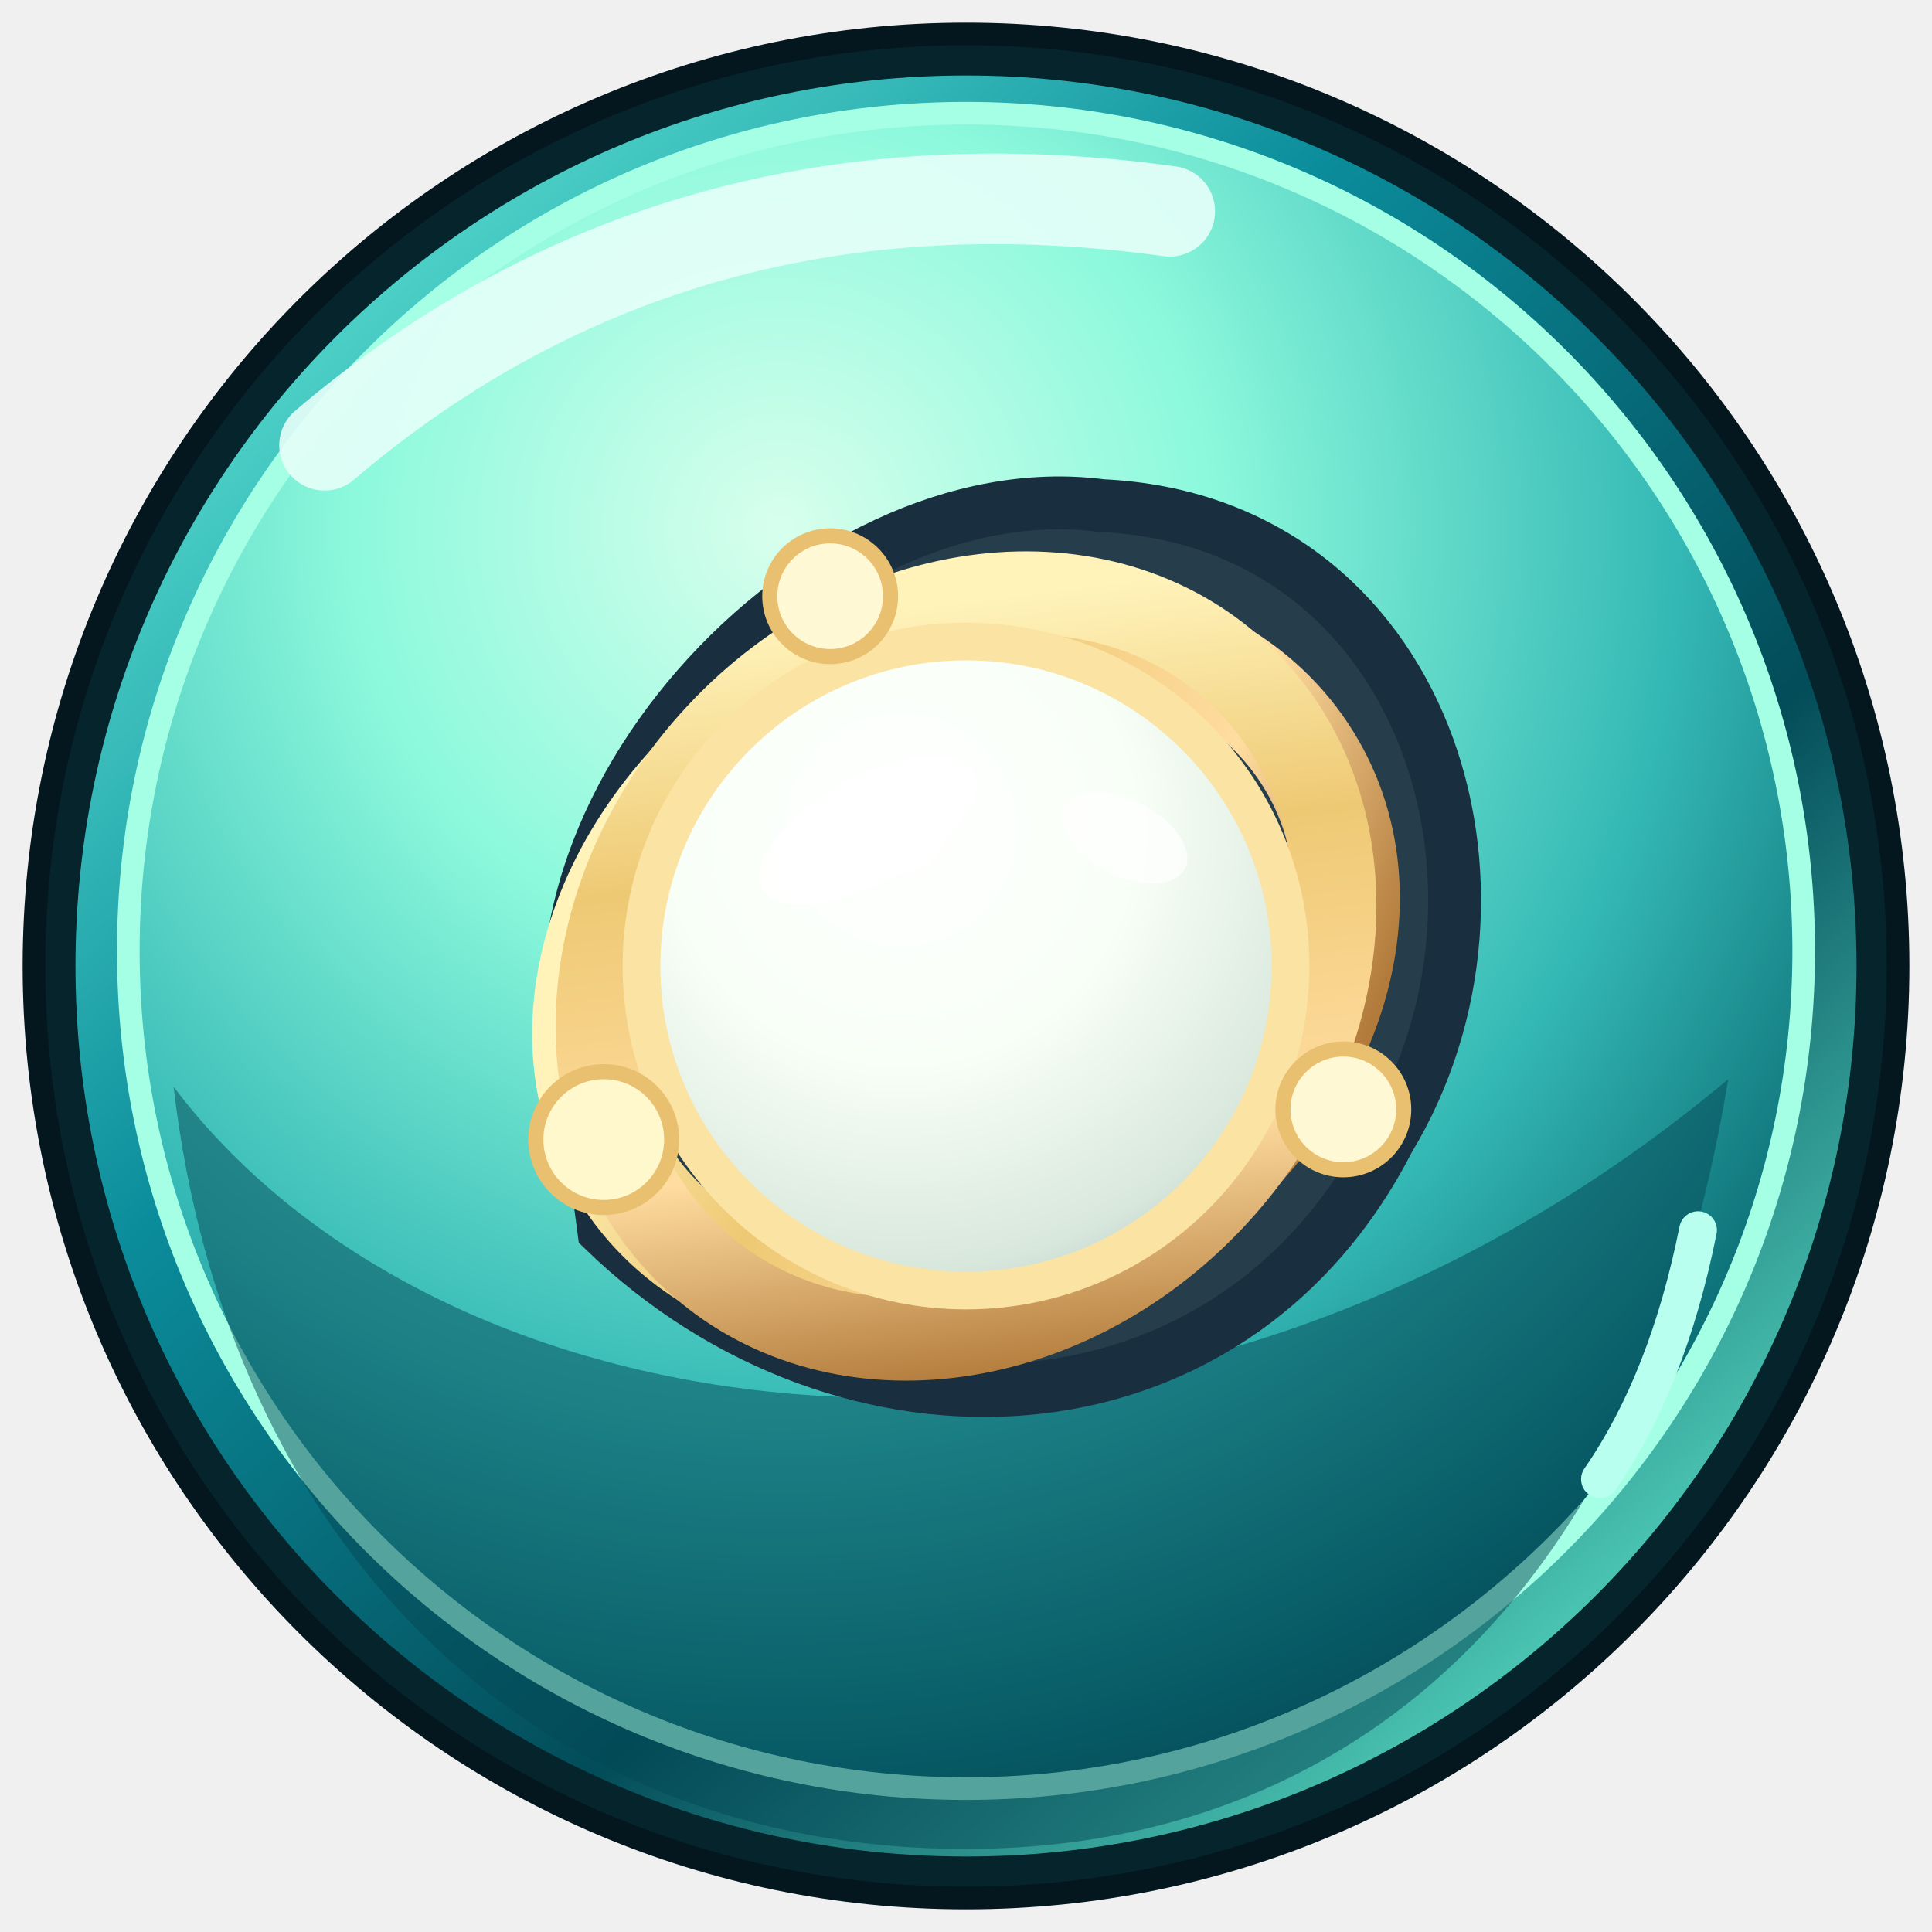
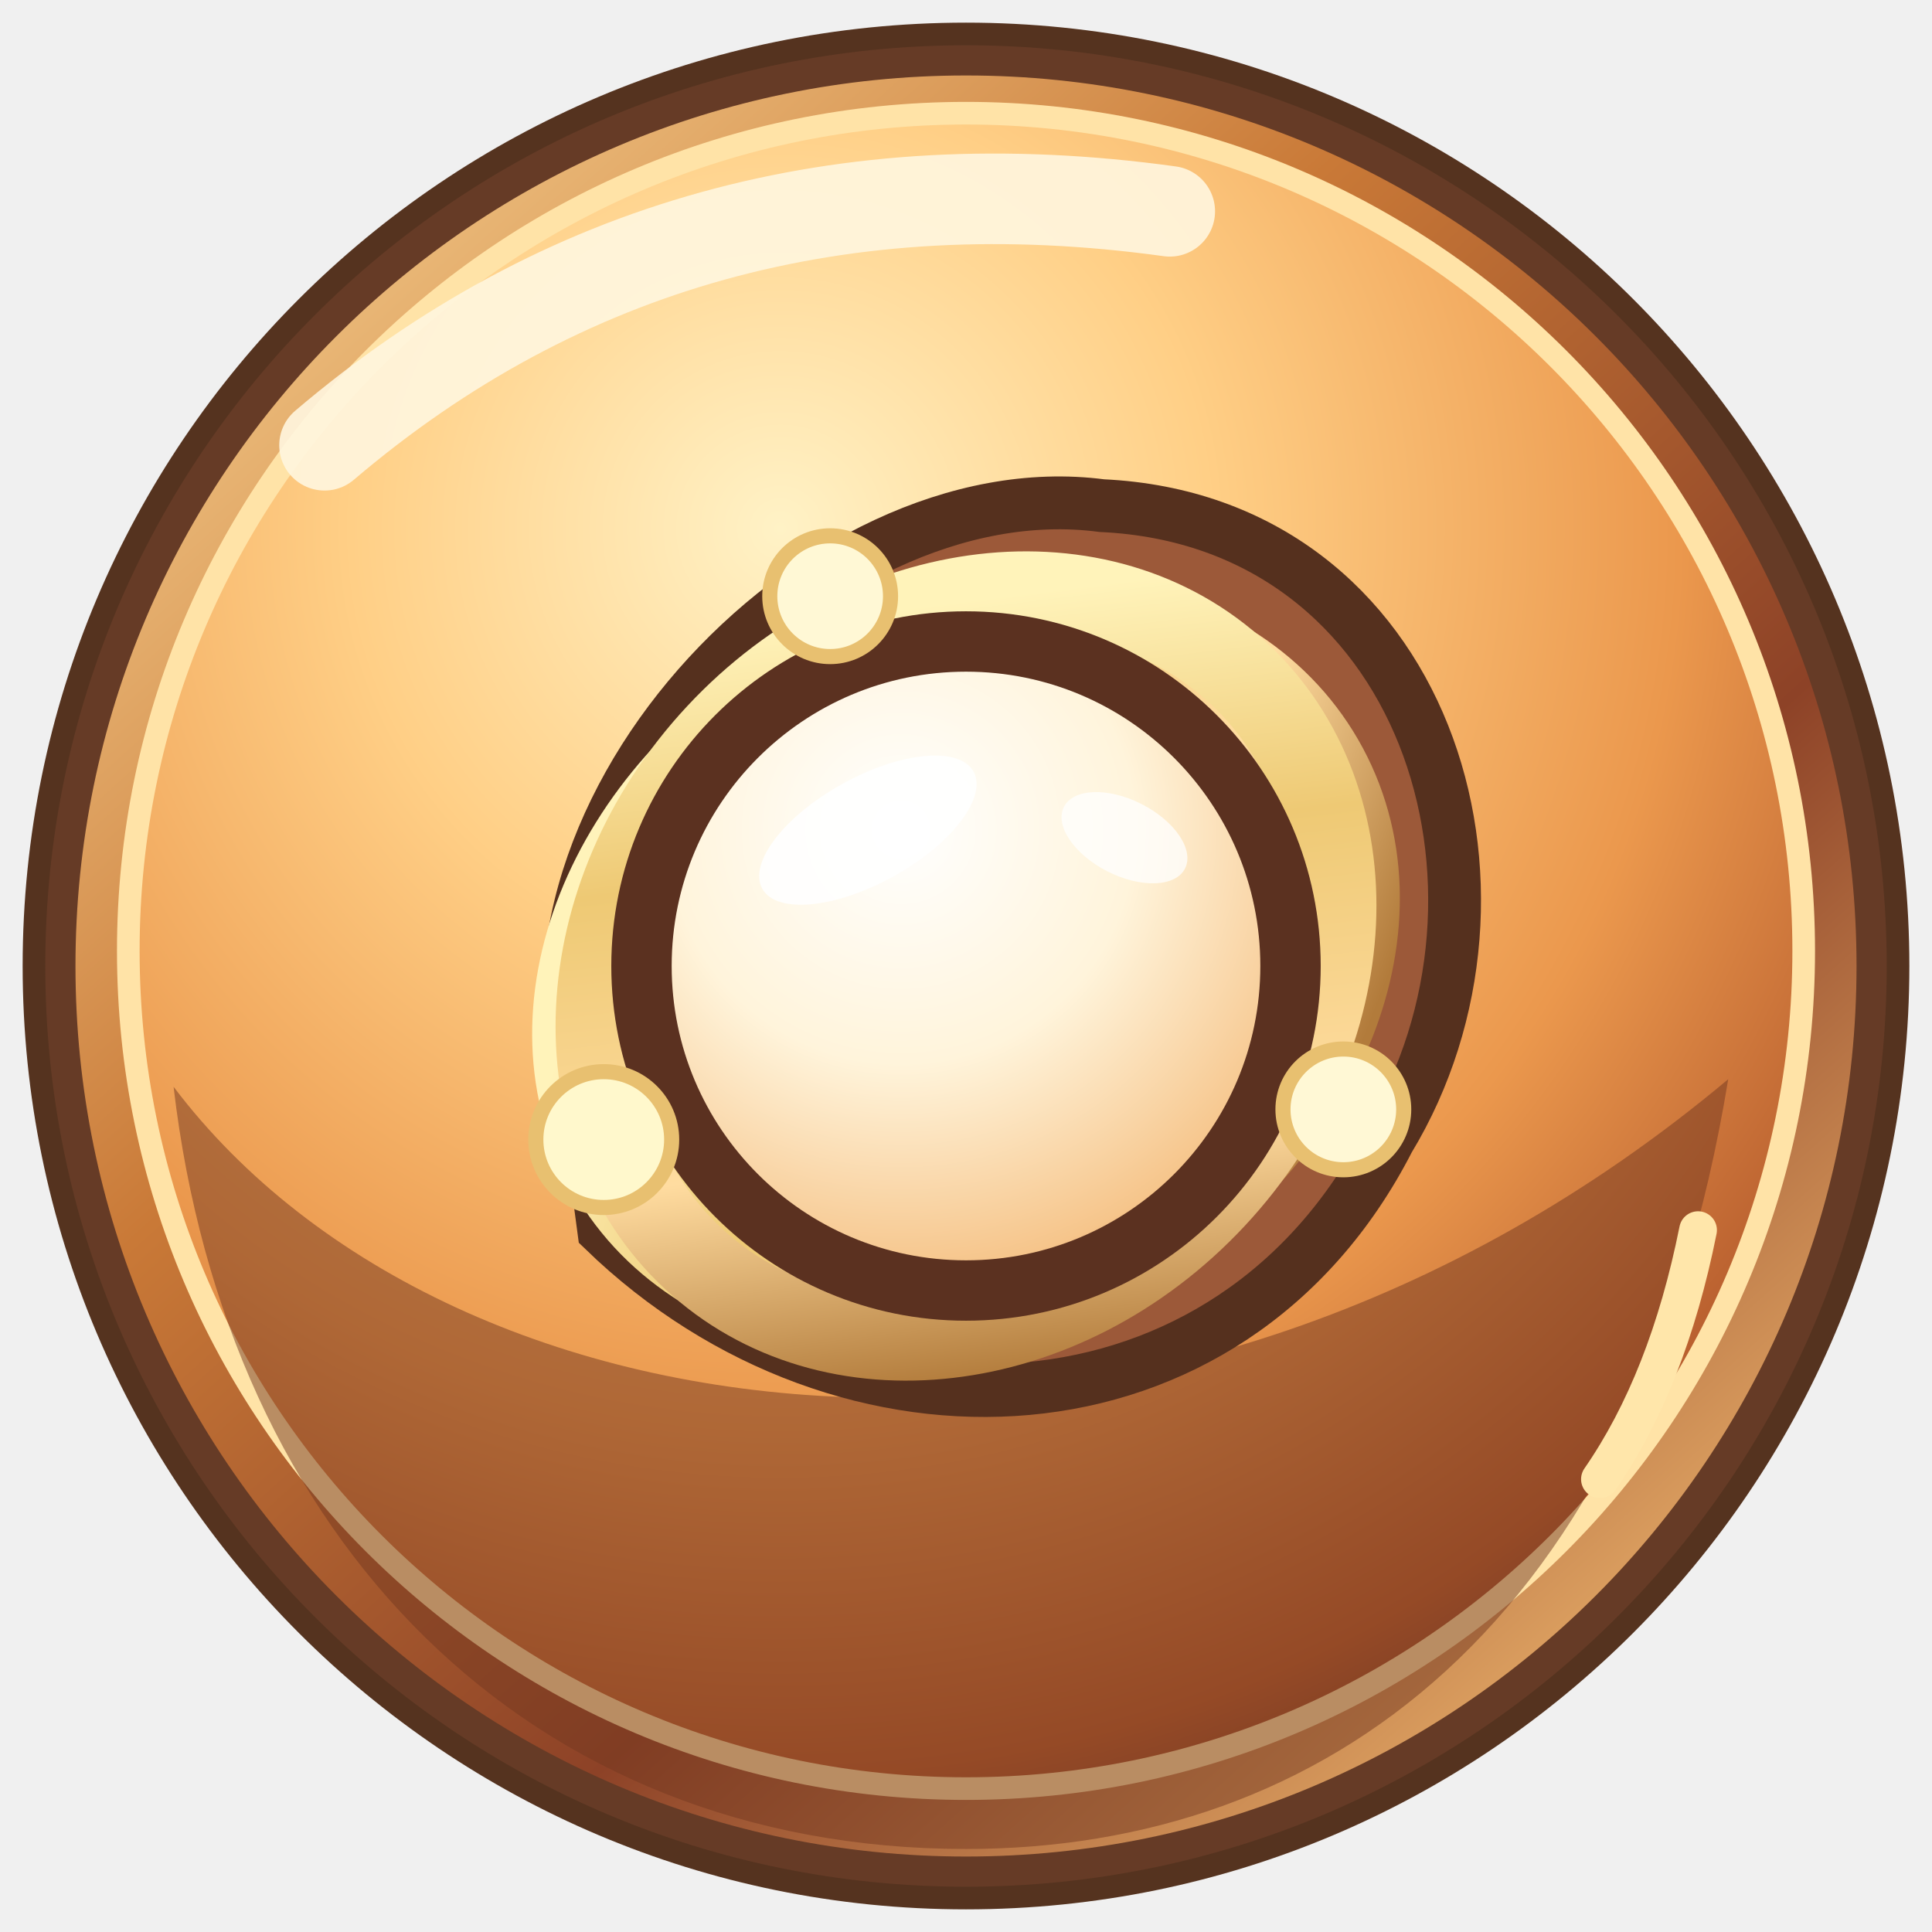
<svg xmlns="http://www.w3.org/2000/svg" viewBox="0 0 256 256" aria-label="幻靈球" role="img">
  <defs>
    <radialGradient id="shell" cx=".39" cy=".25" r=".82">
-       <stop stop-color="#d8ffed" />
-       <stop offset=".31" stop-color="#8cf9dc" />
-       <stop offset=".65" stop-color="#34b8b5" />
-       <stop offset=".9" stop-color="#096a72" />
-       <stop offset="1" stop-color="#044550" />
+       <stop stop-color="#fff2c6" />
+       <stop offset=".31" stop-color="#ffcf86" />
+       <stop offset=".65" stop-color="#eb984d" />
+       <stop offset=".9" stop-color="#b65c2d" />
+       <stop offset="1" stop-color="#783c27" />
    </radialGradient>
    <linearGradient id="edge" x1="0" y1="0" x2=".9" y2="1">
-       <stop stop-color="#79ffe5" />
-       <stop offset=".38" stop-color="#0b8c9b" />
-       <stop offset=".67" stop-color="#034c59" />
-       <stop offset="1" stop-color="#6dffde" />
+       <stop stop-color="#ffe1a1" />
+       <stop offset=".38" stop-color="#c97937" />
+       <stop offset=".67" stop-color="#8d4227" />
+       <stop offset="1" stop-color="#ffc979" />
    </linearGradient>
    <radialGradient id="gem" cx=".4" cy=".29" r=".8">
      <stop stop-color="#fff" />
-       <stop offset=".45" stop-color="#f8fff7" />
-       <stop offset=".85" stop-color="#d8e7dc" />
-       <stop offset="1" stop-color="#b2c9ca" />
+       <stop offset=".45" stop-color="#fff4db" />
+       <stop offset=".85" stop-color="#f6c58b" />
+       <stop offset="1" stop-color="#ce8248" />
    </radialGradient>
    <linearGradient id="gold" x1=".15" y1=".15" x2=".9" y2=".9">
      <stop stop-color="#fff3ba" />
      <stop offset=".32" stop-color="#eec974" />
      <stop offset=".7" stop-color="#ffdca0" />
      <stop offset="1" stop-color="#b27b3b" />
    </linearGradient>
  </defs>
-   <circle cx="128" cy="128" r="125" fill="#04161e" />
-   <circle cx="128" cy="128" r="120" fill="url(#edge)" stroke="#05242c" stroke-width="4" />
-   <circle cx="128" cy="126" r="111" fill="url(#shell)" stroke="#a5ffe5" stroke-width="3" />
-   <path d="M23 144C60 193 155 205 229 143c-12 73-54 102-101 102-58 0-98-41-105-101" fill="#034755" opacity=".5" />
-   <path d="M43 59Q90 19 155 28" fill="none" stroke="#e6fff8" stroke-width="12" stroke-linecap="round" opacity=".9" />
-   <path d="M212 196Q221 183 225 163" fill="none" stroke="#b8fff0" stroke-width="5" stroke-linecap="round" />
+   <circle cx="128" cy="128" r="125" fill="#55331f" />
+   <circle cx="128" cy="128" r="120" fill="url(#edge)" stroke="#663b26" stroke-width="4" />
+   <circle cx="128" cy="126" r="111" fill="url(#shell)" stroke="#ffe3a7" stroke-width="3" />
+   <path d="M23 144C60 193 155 205 229 143c-12 73-54 102-101 102-58 0-98-41-105-101" fill="#73371f" opacity=".5" />
+   <path d="M43 59Q90 19 155 28" fill="none" stroke="#fff6df" stroke-width="12" stroke-linecap="round" opacity=".9" />
+   <path d="M212 196Q221 183 225 163" fill="none" stroke="#ffe6aa" stroke-width="5" stroke-linecap="round" />
  <g transform="translate(128 128)">
-     <path d="M-50 20C-64 -19-20 -66 18 -61 61 -59 76 -10 56 23 35 64-16 66-48 35Z" fill="#263d4c" stroke="#192e3f" stroke-width="7" />
+     <path d="M-50 20C-64 -19-20 -66 18 -61 61 -59 76 -10 56 23 35 64-16 66-48 35Z" fill="#9c5939" stroke="#55301e" stroke-width="7" />
    <ellipse cx="0" cy="0" rx="53" ry="42" transform="rotate(-30)" fill="none" stroke="url(#gold)" stroke-width="14" />
    <ellipse cx="0" cy="0" rx="45" ry="53" transform="rotate(43)" fill="none" stroke="url(#gold)" stroke-width="11" />
-     <circle r="43" fill="url(#gem)" stroke="#fae3a3" stroke-width="5" />
+     <circle r="43" fill="url(#gem)" stroke="#5b3120" stroke-width="8" />
    <ellipse cx="-13" cy="-18" rx="16" ry="7" transform="rotate(-29 -13 -18)" fill="white" opacity=".88" />
    <ellipse cx="21" cy="-17" rx="9" ry="5" transform="rotate(27 21 -17)" fill="white" opacity=".75" />
    <ellipse cx="-48" cy="23" rx="9" ry="9" fill="#fff8cc" stroke="#e8c070" stroke-width="2" />
    <ellipse cx="50" cy="19" rx="8" ry="8" fill="#fff8d5" stroke="#e8c070" stroke-width="2" />
    <ellipse cx="-18" cy="-49" rx="8" ry="8" fill="#fff8d5" stroke="#e8c070" stroke-width="2" />
  </g>
</svg>
